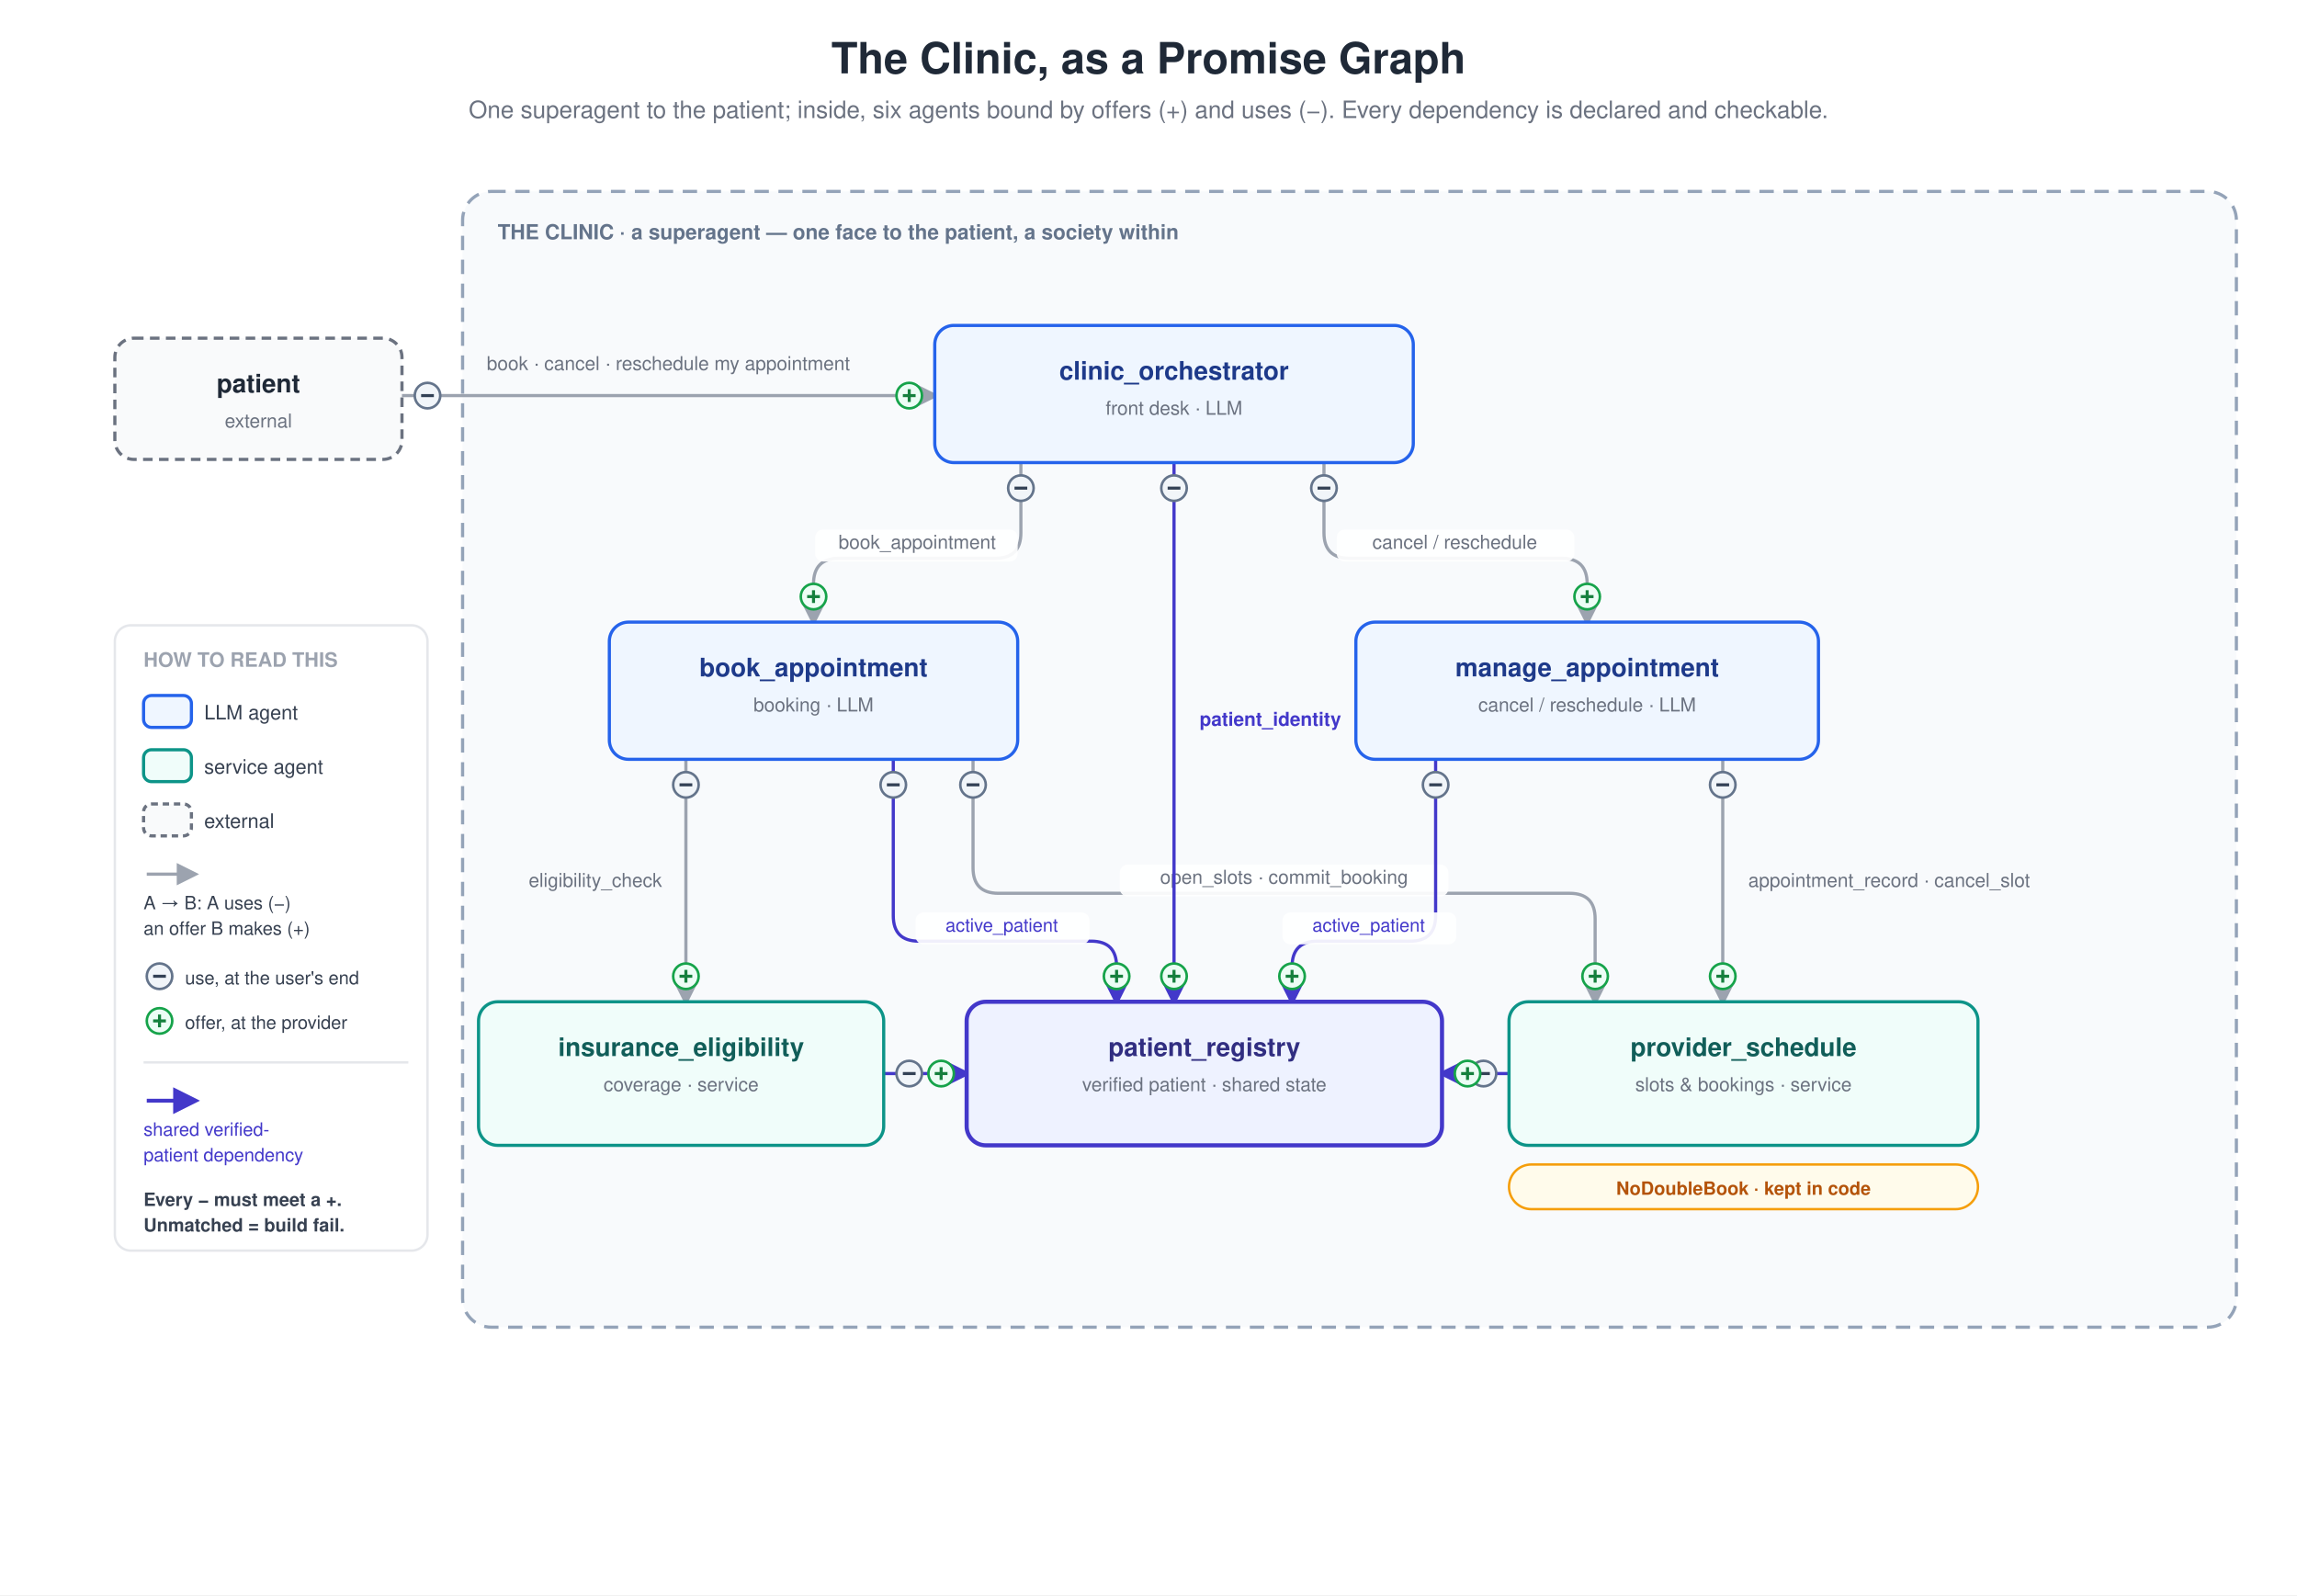
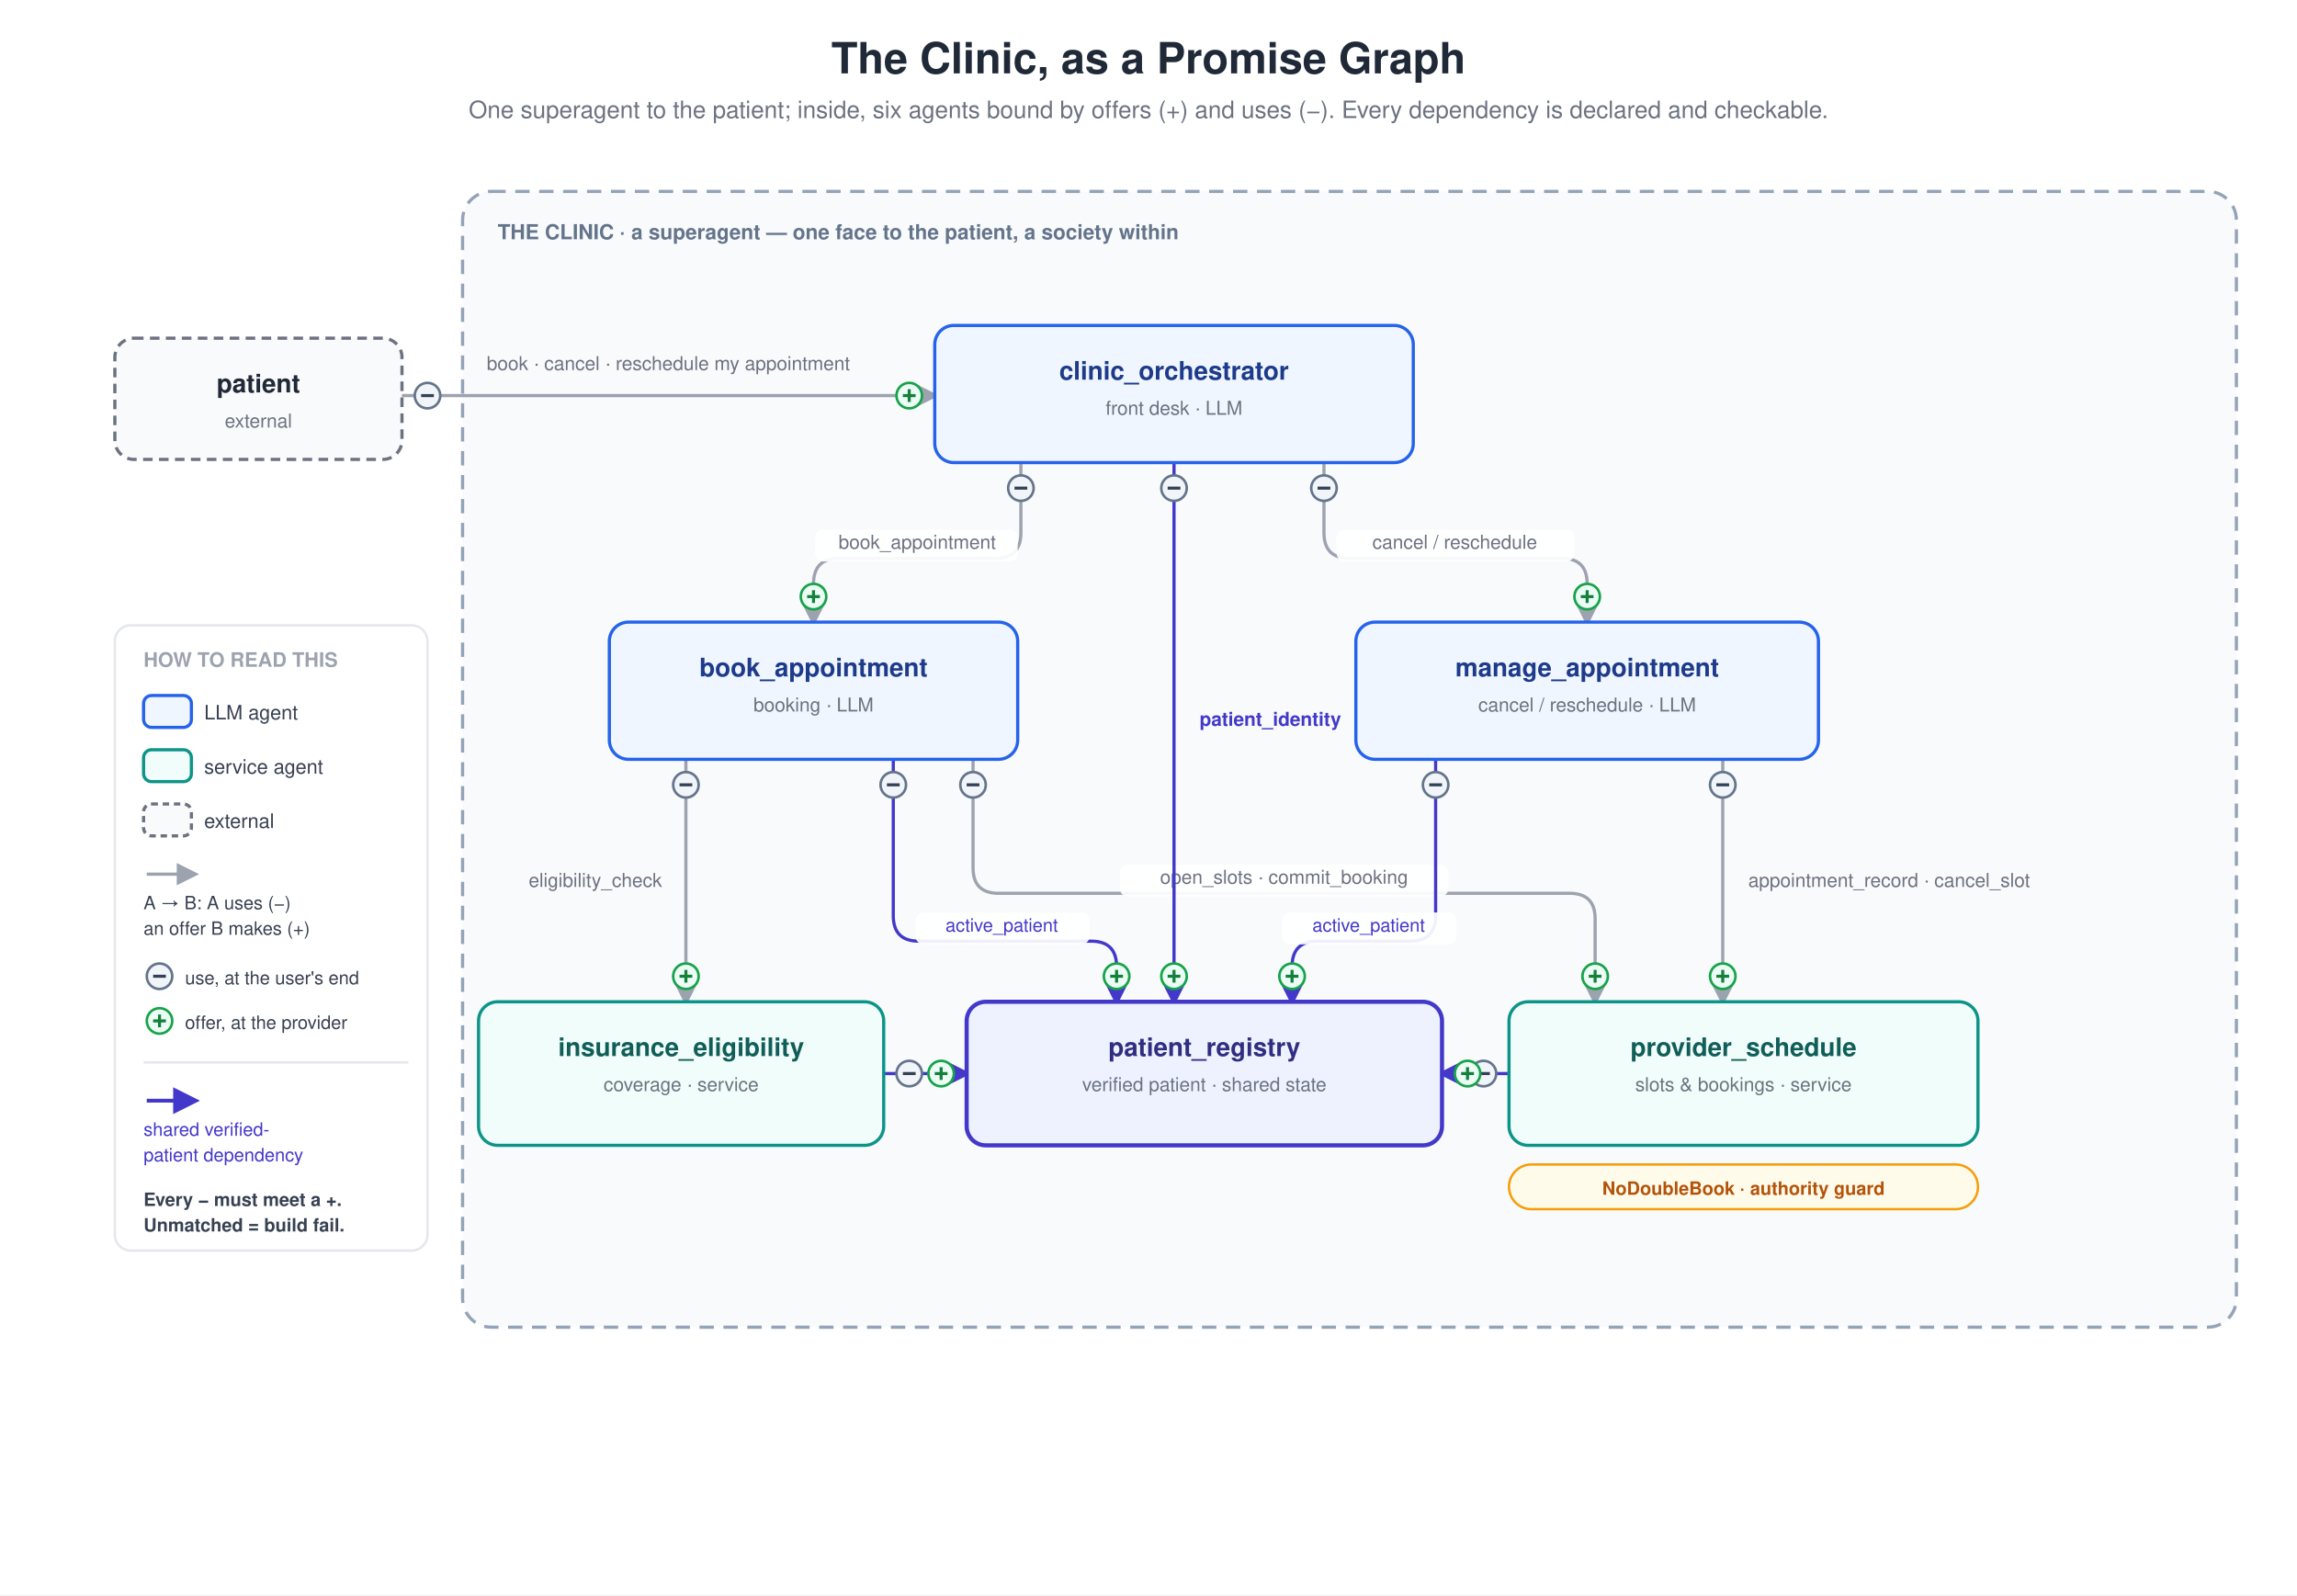
<svg xmlns="http://www.w3.org/2000/svg" viewBox="0 0 1440 1000" font-family="Helvetica, Arial, sans-serif">
  <rect x="0" y="0" width="1440" height="1000" fill="#ffffff" />
  <text x="720" y="46" text-anchor="middle" font-size="27" font-weight="700" fill="#1f2937">The Clinic, as a Promise Graph</text>
  <text x="720" y="74" text-anchor="middle" font-size="15" fill="#6b7280">One superagent to the patient; inside, six agents bound by offers (+) and uses (−). Every dependency is declared and checkable.</text>
  <defs>
    <marker id="g" viewBox="0 0 10 10" refX="8" refY="5" markerWidth="7" markerHeight="7" orient="auto-start-reverse">
      <path d="M0 0 L10 5 L0 10 z" fill="#9ca3af" />
    </marker>
    <marker id="i" viewBox="0 0 10 10" refX="8" refY="5" markerWidth="7" markerHeight="7" orient="auto-start-reverse">
      <path d="M0 0 L10 5 L0 10 z" fill="#4338ca" />
    </marker>
  </defs>
  <rect x="290" y="120" width="1112" height="712" rx="18" fill="#f8fafc" stroke="#94a3b8" stroke-width="2" stroke-dasharray="9 6" />
  <text x="312" y="150" text-anchor="start" font-size="13" font-weight="700" fill="#64748b">THE CLINIC · a superagent — one face to the patient, a society within</text>
  <path d="M 252.0 248.0 L 586.0 248.0" fill="none" stroke="#9ca3af" stroke-width="2" stroke-linecap="round" marker-end="url(#g)" />
  <circle cx="268" cy="248" r="8" fill="#f1f5f9" stroke="#64748b" stroke-width="1.6" />
  <line x1="264" y1="248" x2="272" y2="248" stroke="#334155" stroke-width="1.9" />
  <circle cx="570" cy="248" r="8" fill="#ecfdf5" stroke="#16a34a" stroke-width="1.6" />
  <line x1="566" y1="248" x2="574" y2="248" stroke="#15803d" stroke-width="1.9" />
  <line x1="570" y1="244" x2="570" y2="252" stroke="#15803d" stroke-width="1.9" />
  <text x="419" y="232" text-anchor="middle" font-size="12" fill="#6b7280">book · cancel · reschedule my appointment</text>
  <path d="M 640.0 290.0 L 640.0 334.0 Q 640.0 350.0 624.0 350.0 L 526.0 350.0 Q 510.0 350.0 510.0 366.0 L 510.0 390.0" fill="none" stroke="#9ca3af" stroke-width="2" stroke-linecap="round" marker-end="url(#g)" />
  <circle cx="640" cy="306" r="8" fill="#f1f5f9" stroke="#64748b" stroke-width="1.6" />
  <line x1="636" y1="306" x2="644" y2="306" stroke="#334155" stroke-width="1.9" />
  <circle cx="510" cy="374" r="8" fill="#ecfdf5" stroke="#16a34a" stroke-width="1.6" />
  <line x1="506" y1="374" x2="514" y2="374" stroke="#15803d" stroke-width="1.9" />
  <line x1="510" y1="370" x2="510" y2="378" stroke="#15803d" stroke-width="1.9" />
  <rect x="511" y="332" width="127" height="20" rx="5" fill="#ffffff" opacity="0.92" />
  <text x="575" y="344" text-anchor="middle" font-size="12" fill="#6b7280">book_appointment</text>
  <path d="M 830.0 290.0 L 830.0 334.0 Q 830.0 350.0 846.0 350.0 L 979.0 350.0 Q 995.0 350.0 995.0 366.0 L 995.0 390.0" fill="none" stroke="#9ca3af" stroke-width="2" stroke-linecap="round" marker-end="url(#g)" />
  <circle cx="830" cy="306" r="8" fill="#f1f5f9" stroke="#64748b" stroke-width="1.6" />
  <line x1="826" y1="306" x2="834" y2="306" stroke="#334155" stroke-width="1.9" />
  <circle cx="995" cy="374" r="8" fill="#ecfdf5" stroke="#16a34a" stroke-width="1.6" />
  <line x1="991" y1="374" x2="999" y2="374" stroke="#15803d" stroke-width="1.9" />
  <line x1="995" y1="370" x2="995" y2="378" stroke="#15803d" stroke-width="1.9" />
  <rect x="838" y="332" width="149" height="20" rx="5" fill="#ffffff" opacity="0.92" />
  <text x="912" y="344" text-anchor="middle" font-size="12" fill="#6b7280">cancel / reschedule</text>
  <path d="M 430.0 476.0 L 430.0 628.0" fill="none" stroke="#9ca3af" stroke-width="2" stroke-linecap="round" marker-end="url(#g)" />
  <circle cx="430" cy="492" r="8" fill="#f1f5f9" stroke="#64748b" stroke-width="1.6" />
  <line x1="426" y1="492" x2="434" y2="492" stroke="#334155" stroke-width="1.9" />
  <circle cx="430" cy="612" r="8" fill="#ecfdf5" stroke="#16a34a" stroke-width="1.6" />
  <line x1="426" y1="612" x2="434" y2="612" stroke="#15803d" stroke-width="1.9" />
  <line x1="430" y1="608" x2="430" y2="616" stroke="#15803d" stroke-width="1.9" />
  <text x="415" y="556" text-anchor="end" font-size="12" fill="#6b7280">eligibility_check</text>
  <path d="M 610.0 476.0 L 610.0 544.0 Q 610.0 560.0 626.0 560.0 L 984.0 560.0 Q 1000.0 560.0 1000.0 576.0 L 1000.0 628.0" fill="none" stroke="#9ca3af" stroke-width="2" stroke-linecap="round" marker-end="url(#g)" />
  <circle cx="610" cy="492" r="8" fill="#f1f5f9" stroke="#64748b" stroke-width="1.6" />
  <line x1="606" y1="492" x2="614" y2="492" stroke="#334155" stroke-width="1.9" />
  <circle cx="1000" cy="612" r="8" fill="#ecfdf5" stroke="#16a34a" stroke-width="1.6" />
  <line x1="996" y1="612" x2="1004" y2="612" stroke="#15803d" stroke-width="1.9" />
  <line x1="1000" y1="608" x2="1000" y2="616" stroke="#15803d" stroke-width="1.9" />
  <rect x="702" y="542" width="206" height="20" rx="5" fill="#ffffff" opacity="0.92" />
  <text x="805" y="554" text-anchor="middle" font-size="12" fill="#6b7280">open_slots · commit_booking</text>
  <path d="M 1080.0 476.0 L 1080.0 628.0" fill="none" stroke="#9ca3af" stroke-width="2" stroke-linecap="round" marker-end="url(#g)" />
  <circle cx="1080" cy="492" r="8" fill="#f1f5f9" stroke="#64748b" stroke-width="1.6" />
  <line x1="1076" y1="492" x2="1084" y2="492" stroke="#334155" stroke-width="1.9" />
  <circle cx="1080" cy="612" r="8" fill="#ecfdf5" stroke="#16a34a" stroke-width="1.6" />
  <line x1="1076" y1="612" x2="1084" y2="612" stroke="#15803d" stroke-width="1.9" />
  <line x1="1080" y1="608" x2="1080" y2="616" stroke="#15803d" stroke-width="1.9" />
  <text x="1096" y="556" text-anchor="start" font-size="12" fill="#6b7280">appointment_record · cancel_slot</text>
  <path d="M 736.0 290.0 L 736.0 628.0" fill="none" stroke="#4338ca" stroke-width="2" stroke-linecap="round" marker-end="url(#i)" />
  <circle cx="736" cy="306" r="8" fill="#f1f5f9" stroke="#64748b" stroke-width="1.6" />
  <line x1="732" y1="306" x2="740" y2="306" stroke="#334155" stroke-width="1.9" />
  <circle cx="736" cy="612" r="8" fill="#ecfdf5" stroke="#16a34a" stroke-width="1.6" />
  <line x1="732" y1="612" x2="740" y2="612" stroke="#15803d" stroke-width="1.9" />
  <line x1="736" y1="608" x2="736" y2="616" stroke="#15803d" stroke-width="1.9" />
  <text x="752" y="455" text-anchor="start" font-size="12" font-weight="700" fill="#4338ca">patient_identity</text>
  <path d="M 560.0 476.0 L 560.0 574.0 Q 560.0 590.0 576.0 590.0 L 684.0 590.0 Q 700.0 590.0 700.0 606.0 L 700.0 628.0" fill="none" stroke="#4338ca" stroke-width="2" stroke-linecap="round" marker-end="url(#i)" />
  <circle cx="560" cy="492" r="8" fill="#f1f5f9" stroke="#64748b" stroke-width="1.6" />
  <line x1="556" y1="492" x2="564" y2="492" stroke="#334155" stroke-width="1.9" />
  <circle cx="700" cy="612" r="8" fill="#ecfdf5" stroke="#16a34a" stroke-width="1.6" />
  <line x1="696" y1="612" x2="704" y2="612" stroke="#15803d" stroke-width="1.9" />
  <line x1="700" y1="608" x2="700" y2="616" stroke="#15803d" stroke-width="1.9" />
  <rect x="574" y="572" width="109" height="20" rx="5" fill="#ffffff" opacity="0.92" />
  <text x="628" y="584" text-anchor="middle" font-size="11.5" fill="#4338ca">active_patient</text>
  <path d="M 900.0 476.0 L 900.0 574.0 Q 900.0 590.0 884.0 590.0 L 826.0 590.0 Q 810.0 590.0 810.0 606.0 L 810.0 628.0" fill="none" stroke="#4338ca" stroke-width="2" stroke-linecap="round" marker-end="url(#i)" />
  <circle cx="900" cy="492" r="8" fill="#f1f5f9" stroke="#64748b" stroke-width="1.6" />
  <line x1="896" y1="492" x2="904" y2="492" stroke="#334155" stroke-width="1.9" />
  <circle cx="810" cy="612" r="8" fill="#ecfdf5" stroke="#16a34a" stroke-width="1.6" />
  <line x1="806" y1="612" x2="814" y2="612" stroke="#15803d" stroke-width="1.9" />
  <line x1="810" y1="608" x2="810" y2="616" stroke="#15803d" stroke-width="1.9" />
  <rect x="804" y="572" width="109" height="20" rx="5" fill="#ffffff" opacity="0.92" />
  <text x="858" y="584" text-anchor="middle" font-size="11.5" fill="#4338ca">active_patient</text>
  <path d="M 554.0 673.0 L 606.0 673.0" fill="none" stroke="#4338ca" stroke-width="2" stroke-linecap="round" marker-end="url(#i)" />
  <circle cx="570" cy="673" r="8" fill="#f1f5f9" stroke="#64748b" stroke-width="1.6" />
  <line x1="566" y1="673" x2="574" y2="673" stroke="#334155" stroke-width="1.9" />
  <circle cx="590" cy="673" r="8" fill="#ecfdf5" stroke="#16a34a" stroke-width="1.6" />
  <line x1="586" y1="673" x2="594" y2="673" stroke="#15803d" stroke-width="1.9" />
  <line x1="590" y1="669" x2="590" y2="677" stroke="#15803d" stroke-width="1.9" />
  <path d="M 946.0 673.0 L 904.0 673.0" fill="none" stroke="#4338ca" stroke-width="2" stroke-linecap="round" marker-end="url(#i)" />
  <circle cx="930" cy="673" r="8" fill="#f1f5f9" stroke="#64748b" stroke-width="1.6" />
  <line x1="926" y1="673" x2="934" y2="673" stroke="#334155" stroke-width="1.9" />
  <circle cx="920" cy="673" r="8" fill="#ecfdf5" stroke="#16a34a" stroke-width="1.6" />
  <line x1="916" y1="673" x2="924" y2="673" stroke="#15803d" stroke-width="1.9" />
  <line x1="920" y1="669" x2="920" y2="677" stroke="#15803d" stroke-width="1.9" />
  <rect x="72" y="212" width="180" height="76" rx="12" fill="#f9fafb" stroke="#6b7280" stroke-width="2" stroke-dasharray="6 4" />
  <text x="162.0" y="246" text-anchor="middle" font-size="16" font-weight="700" fill="#1f2937">patient</text>
  <text x="162.0" y="268" text-anchor="middle" font-size="12" fill="#6b7280">external</text>
  <rect x="586" y="204" width="300" height="86" rx="12" fill="#eff6ff" stroke="#2563eb" stroke-width="2" />
  <text x="736.0" y="238" text-anchor="middle" font-size="16" font-weight="700" fill="#1e3a8a">clinic_orchestrator</text>
  <text x="736.0" y="260" text-anchor="middle" font-size="12" fill="#6b7280">front desk · LLM</text>
  <rect x="382" y="390" width="256" height="86" rx="12" fill="#eff6ff" stroke="#2563eb" stroke-width="2" />
  <text x="510.0" y="424" text-anchor="middle" font-size="16" font-weight="700" fill="#1e3a8a">book_appointment</text>
  <text x="510.0" y="446" text-anchor="middle" font-size="12" fill="#6b7280">booking · LLM</text>
  <rect x="850" y="390" width="290" height="86" rx="12" fill="#eff6ff" stroke="#2563eb" stroke-width="2" />
  <text x="995.0" y="424" text-anchor="middle" font-size="16" font-weight="700" fill="#1e3a8a">manage_appointment</text>
  <text x="995.0" y="446" text-anchor="middle" font-size="12" fill="#6b7280">cancel / reschedule · LLM</text>
  <rect x="300" y="628" width="254" height="90" rx="12" fill="#f0fdfa" stroke="#0d9488" stroke-width="2" />
  <text x="427.0" y="662" text-anchor="middle" font-size="16" font-weight="700" fill="#115e59">insurance_eligibility</text>
  <text x="427.0" y="684" text-anchor="middle" font-size="12" fill="#6b7280">coverage · service</text>
  <rect x="606" y="628" width="298" height="90" rx="12" fill="#eef2ff" stroke="#4338ca" stroke-width="2.6" />
  <text x="755.0" y="662" text-anchor="middle" font-size="16" font-weight="700" fill="#312e81">patient_registry</text>
  <text x="755.0" y="684" text-anchor="middle" font-size="12" fill="#6b7280">verified patient · shared state</text>
  <rect x="946" y="628" width="294" height="90" rx="12" fill="#f0fdfa" stroke="#0d9488" stroke-width="2" />
  <text x="1093.0" y="662" text-anchor="middle" font-size="16" font-weight="700" fill="#115e59">provider_schedule</text>
  <text x="1093.0" y="684" text-anchor="middle" font-size="12" fill="#6b7280">slots &amp; bookings · service</text>
  <rect x="946" y="730" width="294" height="28" rx="14" fill="#fffbeb" stroke="#f59e0b" stroke-width="1.5" />
-   <text x="1093" y="749" text-anchor="middle" font-size="11.5" font-weight="700" fill="#b45309">NoDoubleBook · kept in code</text>
+   <text x="1093" y="749" text-anchor="middle" font-size="11.5" font-weight="700" fill="#b45309">NoDoubleBook · authority guard</text>
  <rect x="72" y="392" width="196" height="392" rx="10" fill="#ffffff" stroke="#e5e7eb" stroke-width="1.5" />
  <text x="90" y="418" text-anchor="start" font-size="12.5" font-weight="700" fill="#9ca3af">HOW TO READ THIS</text>
  <rect x="90" y="436" width="30" height="20" rx="5" fill="#eff6ff" stroke="#2563eb" stroke-width="2" />
  <text x="128" y="451" text-anchor="start" font-size="12.5" fill="#374151">LLM agent</text>
  <rect x="90" y="470" width="30" height="20" rx="5" fill="#f0fdfa" stroke="#0d9488" stroke-width="2" />
  <text x="128" y="485" text-anchor="start" font-size="12.5" fill="#374151">service agent</text>
  <rect x="90" y="504" width="30" height="20" rx="5" fill="#f9fafb" stroke="#6b7280" stroke-width="2" stroke-dasharray="4 3" />
  <text x="128" y="519" text-anchor="start" font-size="12.5" fill="#374151">external</text>
  <line x1="92" y1="548" x2="122" y2="548" stroke="#9ca3af" stroke-width="2" marker-end="url(#g)" />
  <text x="90" y="570" text-anchor="start" font-size="11.5" fill="#374151">A → B: A uses (−)</text>
  <text x="90" y="586" text-anchor="start" font-size="11.5" fill="#374151">an offer B makes (+)</text>
  <circle cx="100" cy="612" r="8" fill="#f1f5f9" stroke="#64748b" stroke-width="1.6" />
  <line x1="96" y1="612" x2="104" y2="612" stroke="#334155" stroke-width="1.9" />
  <text x="116" y="617" text-anchor="start" font-size="11.5" fill="#374151">use, at the user's end</text>
  <circle cx="100" cy="640" r="8" fill="#ecfdf5" stroke="#16a34a" stroke-width="1.6" />
  <line x1="96" y1="640" x2="104" y2="640" stroke="#15803d" stroke-width="1.9" />
  <line x1="100" y1="636" x2="100" y2="644" stroke="#15803d" stroke-width="1.9" />
  <text x="116" y="645" text-anchor="start" font-size="11.5" fill="#374151">offer, at the provider</text>
  <line x1="90" y1="666" x2="256" y2="666" stroke="#e5e7eb" stroke-width="1.5" />
  <line x1="92" y1="690" x2="122" y2="690" stroke="#4338ca" stroke-width="2.4" marker-end="url(#i)" />
  <text x="90" y="712" text-anchor="start" font-size="11.5" fill="#4338ca">shared verified-</text>
  <text x="90" y="728" text-anchor="start" font-size="11.5" fill="#4338ca">patient dependency</text>
  <text x="90" y="756" text-anchor="start" font-size="11.5" font-weight="700" fill="#374151">Every − must meet a +.</text>
  <text x="90" y="772" text-anchor="start" font-size="11.5" font-weight="700" fill="#374151">Unmatched = build fail.</text>
</svg>
